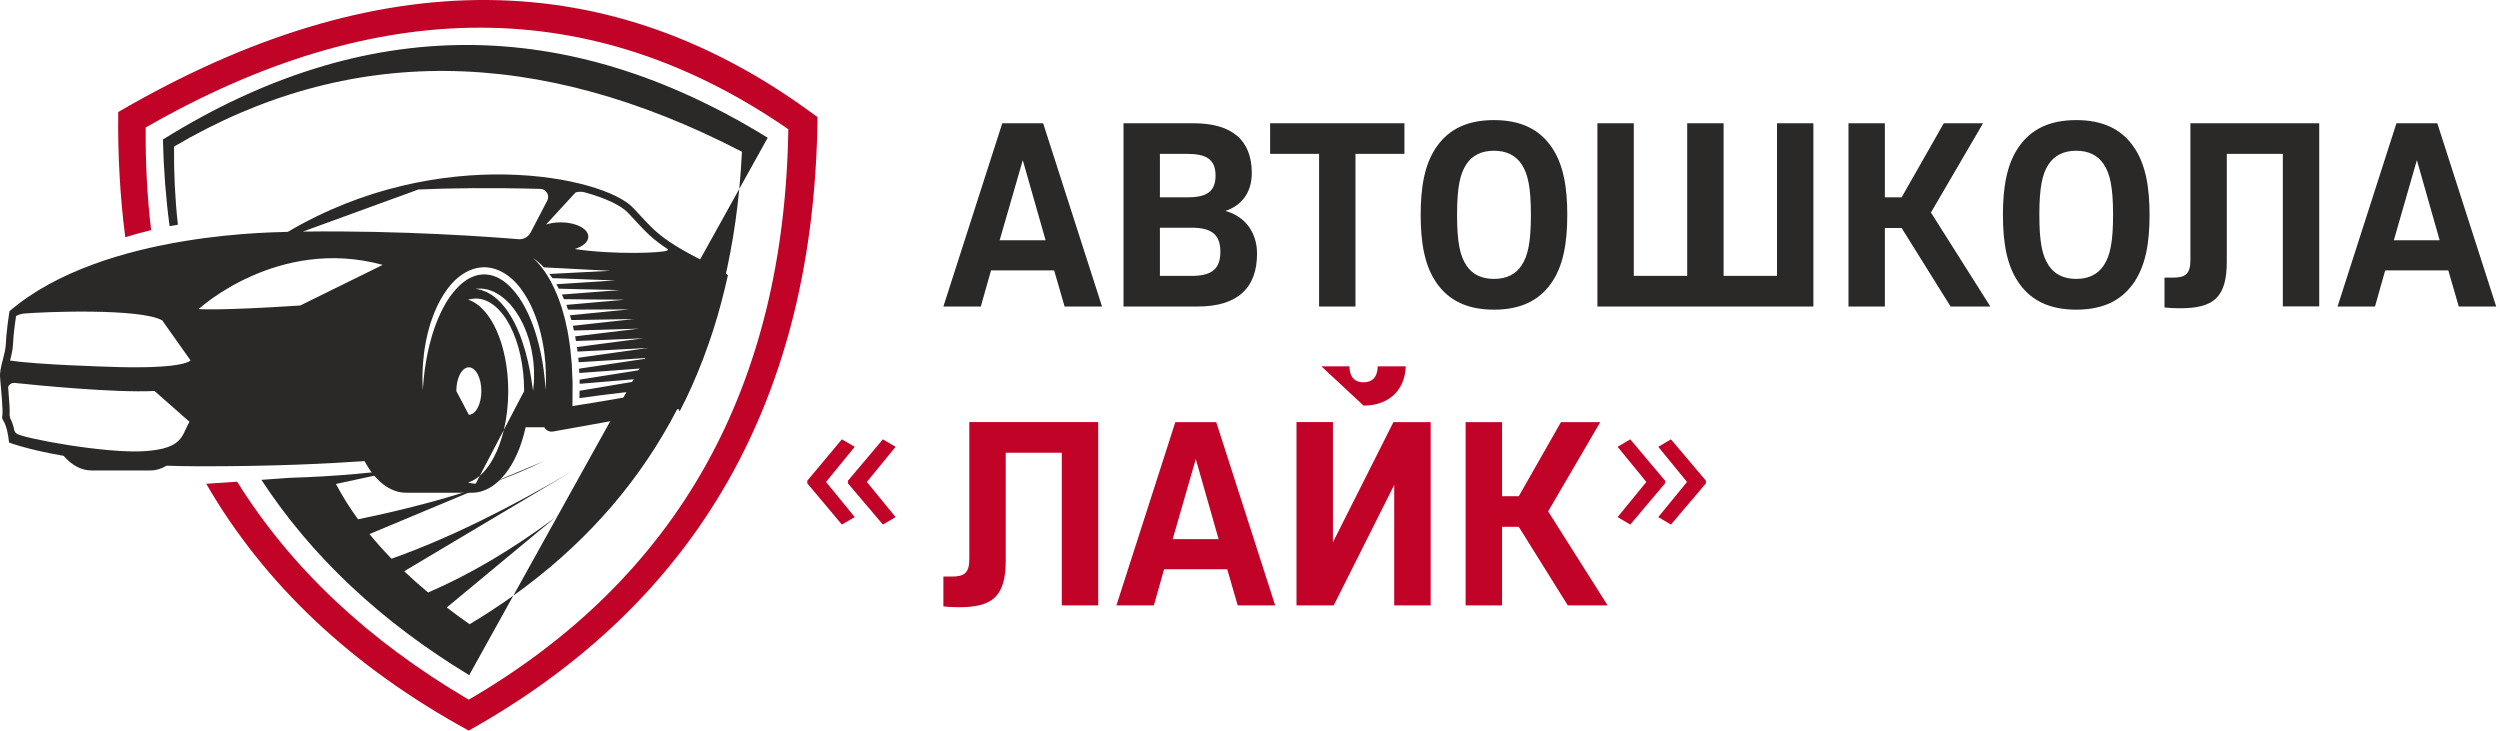
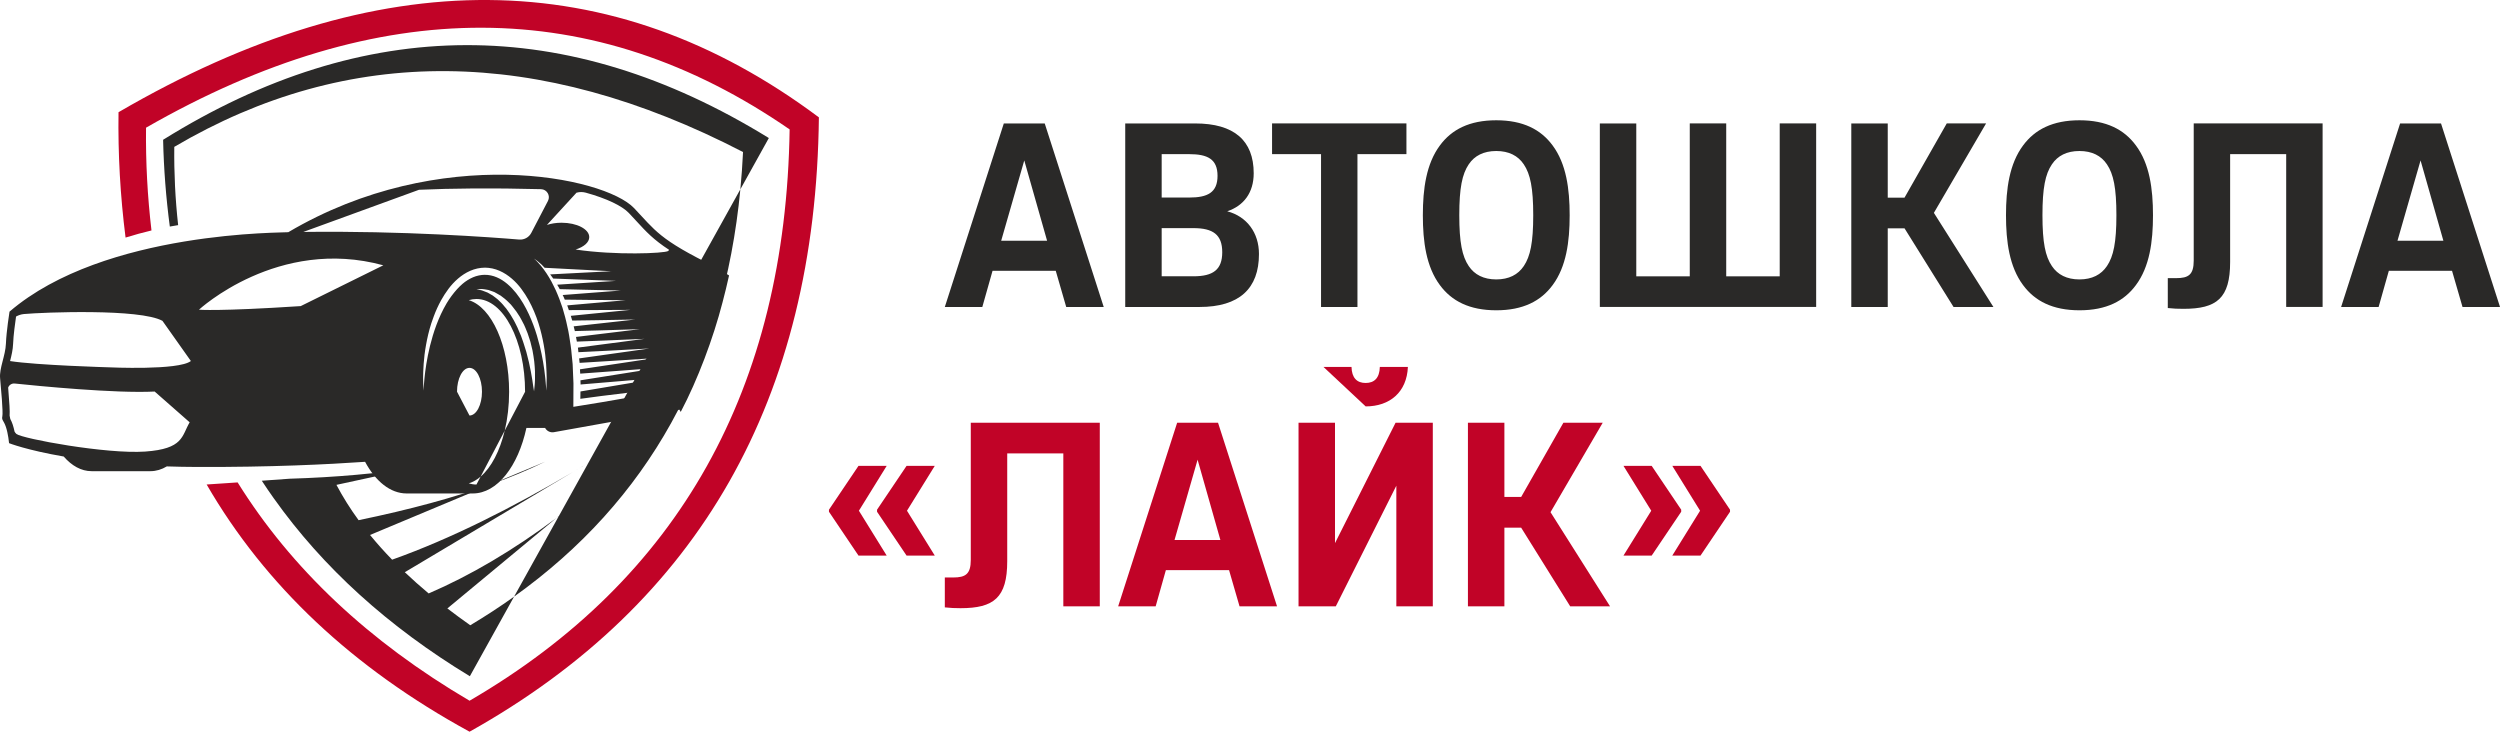
- <svg xmlns="http://www.w3.org/2000/svg" width="219" height="64" viewBox="0 0 219 64">
+ <svg xmlns="http://www.w3.org/2000/svg" width="164" height="48" viewBox="0 0 164 48">
  <g>
    <g>
-       <path fill="#c10327" d="M41.06 64c-10.213-5.577-17.877-12.784-22.996-21.622.86-.056 1.763-.118 2.71-.183 4.697 7.54 11.458 13.907 20.286 19.096 18.317-10.663 27.65-27.32 27.996-49.97C51.946-.49 33.183-.54 12.763 11.167c-.03 3.104.13 6.1.476 8.99-.748.177-1.503.385-2.266.622-.454-3.496-.662-7.15-.617-10.965C33.08-3.42 53.5-3.27 71.615 10.265 71.345 34.84 61.159 52.753 41.06 64" />
-     </g>
-     <g>
-       <path fill="#2a2928" d="M41.1 59.142C33.36 54.45 27.294 48.75 22.902 42.04l-.003-.006c.787-.055 1.597-.114 2.436-.175 4.04-.122 7.763-.453 11.172-.993l-7.08 1.53a25.263 25.263 0 0 0 1.94 3.095c4.465-.92 8.347-1.973 11.65-3.16l-10.65 4.453a33.857 33.857 0 0 0 1.931 2.16c5.185-1.84 10.523-4.553 15.826-7.667l-14.717 8.763a44.28 44.28 0 0 0 2.095 1.864c3.655-1.572 7.377-3.77 11.166-6.594l-9.531 7.904c.64.493 1.307.982 1.999 1.468a56.096 56.096 0 0 0 3.83-2.503zm23.894-45.85c-17.915-9.283-34.495-9.434-49.747-.453-.024 2.33.088 4.612.338 6.847-.24.039-.484.08-.728.124-.33-2.45-.524-4.98-.587-7.59C31.915 1.23 49.577 1.18 67.251 12.066l-2.49 4.483c.103-1.07.18-2.156.233-3.259zm-.233 3.258c-1.472 15.378-8.07 27.255-19.794 35.63l3.897-7.015-.195.146.212-.176 2.585-4.653c-.447.268-.894.533-1.34.796l1.342-.8zM36.508 40.867l6.736-1.456a58.653 58.653 0 0 1-6.736 1.456zm6.51 1.465l4.656-1.947a45.754 45.754 0 0 1-4.657 1.947z" />
-     </g>
-     <g>
-       <path fill="#2a2928" d="M57.105 34.362c-.73.15-1.466.277-2.199.416l-2.203.38-2.208.359-.348.057.003-.367.008-1.68c-.004-.28-.028-.56-.036-.84l-.035-.838-.084-.834c-.03-.277-.045-.557-.094-.831l-.127-.828c-.033-.278-.108-.546-.164-.82-.065-.27-.108-.548-.19-.813l-.229-.803-.278-.79c-.098-.26-.215-.512-.323-.77-.115-.254-.252-.496-.372-.75-.145-.238-.272-.49-.435-.716a7.498 7.498 0 0 0-.502-.674c-.186-.21-.368-.428-.59-.604.242.147.458.336.671.528.09.09.179.184.267.277l2.798.145 3.032.157-3.032.156-2.314.12c.116.153.228.312.344.467l-.074-.103 2.39.09 3.102.114-3.098.2-2.05.133c.06.1.12.2.176.302l.044.087 2.171.053 3.173.07-3.165.242-1.919.148c.028.057.058.113.084.17l.1.234 2.074.024 3.242.026-3.232.287-1.873.165.024.058.12.355 2.064-.004 3.313-.016-3.3.329-1.906.19c.048.138.088.276.124.415l2.114-.03 3.384-.06-3.365.372-2.005.223c.036.137.07.274.102.411l2.23-.058 3.454-.104-3.432.416-2.15.26-.042-.215.116.623 2.4-.093 3.524-.146-3.498.458-2.334.306c.016.134.03.268.044.401l2.611-.13 3.593-.192-3.565.502-2.577.364.043.389 2.853-.176 3.662-.234-3.632.546-2.851.427.02.379 3.145-.23 3.733-.278-3.697.59-3.159.501c.003.087.008.174.01.259l-.006.368.004-.262 3.461-.29 3.804-.321-3.765.631-3.508.59-.01.642 1.863-.25 2.22-.271c.743-.08 1.483-.171 2.226-.239.573-.055 1.146-.11 1.718-.16.171-.014.342-.032.512-.044-.166.038-.333.07-.498.105zm-6.402-2.56zm-2.895 2.08l-.013.286-.02-.285c-.01-.187-.043-.459-.071-.805a20.56 20.56 0 0 0-.486-2.828c-.284-1.146-.715-2.468-1.453-3.722-.371-.621-.826-1.221-1.388-1.697-.565-.475-1.233-.797-1.977-.793-.324 0-.699.076-1.023.216-.331.14-.642.34-.922.577-.17.144-.327.301-.478.465a7.969 7.969 0 0 0-.91 1.232c-.738 1.254-1.17 2.576-1.454 3.722a20.559 20.559 0 0 0-.485 2.828c-.028.345-.06.618-.071.805l-.019.285-.013-.286c-.01-.186-.022-.46-.02-.812.014-.698.041-1.704.257-2.894.106-.594.251-1.236.463-1.898.065-.198.137-.396.211-.596.176-.475.389-.955.652-1.428.379-.667.838-1.34 1.473-1.883.631-.544 1.441-.961 2.371-.961.1.006.195.009.3.018.114.018.234.03.342.055.214.05.426.116.624.203a4.25 4.25 0 0 1 1.073.684c.638.542 1.095 1.217 1.474 1.884.374.672.646 1.36.862 2.022.213.664.358 1.306.464 1.9.216 1.19.241 2.196.256 2.894zm-1.027-.692c.001.214-.024.404-.035.557a22.24 22.24 0 0 1-.048.481s-.033-.174-.077-.477c-.024-.152-.042-.336-.079-.545-.04-.21-.083-.444-.121-.7l-.17-.818-.225-.9c-.079-.242-.15-.496-.235-.746-.02-.064-.038-.13-.064-.194l-.168-.476-.2-.468a4.212 4.212 0 0 0-.208-.46c-.078-.15-.145-.304-.229-.446-.088-.142-.17-.283-.25-.424-.08-.142-.18-.264-.267-.396l-.135-.191-.148-.173c-.099-.112-.183-.24-.29-.332l-.3-.291c-.1-.09-.207-.161-.306-.24l-.148-.112-.152-.085-.219-.127-.065-.037c-.025-.008-.045-.02-.07-.027l-.302-.116c-.043-.016-.087-.035-.125-.047a17.516 17.516 0 0 1-.474-.104s.176-.01.484-.018c.154.01.344.046.568.086.104.038.216.076.334.118l.181.066.176.098c.119.068.248.132.372.213l.364.279c.128.093.232.217.353.328.06.058.118.118.178.177l.158.197c.223.26.422.55.607.855.096.152.17.315.256.472.087.159.167.32.233.487l.203.5c.056.169.11.337.167.505.06.167.104.335.14.504.041.168.08.333.118.496.062.328.112.648.151.95.028.305.055.591.065.857zm-5.11 9.178a2.129 2.129 0 0 1-.362-.032 2.242 2.242 0 0 1-.306-.07c.36-.11.706-.31 1.03-.59zm2.85-8.108c0-4.042-1.526-7.393-3.519-8.006h.001a2.46 2.46 0 0 1 .306-.07c.018-.004.036-.005.056-.008.101-.014.202-.024.306-.024 2.343 0 4.243 3.63 4.243 8.108l-1.776 3.394c.246-1.032.383-2.182.383-3.394zm-.383 3.394c-.425 1.788-1.176 3.224-2.105 4.023zm-4.164-3.399c0-1.148.49-2.079 1.096-2.079.605 0 1.097.931 1.097 2.08 0 1.148-.492 2.078-1.097 2.078zm-13.672-7.493c-7.225.472-8.901.313-8.901.313s6.91-6.385 16.125-3.872zM36.652 16.6c2.802-.124 6.318-.17 10.68-.053.52.013.847.568.607 1.028l-1.458 2.796c-.206.39-.62.619-1.058.583-2.358-.196-10.196-.782-18.894-.667zm13.77.255l.019-.006h.004c.26-.071.536-.066.794.004 1.84.509 3.167 1.154 3.755 1.767.248.26.47.5.677.725.843.915 1.487 1.613 2.848 2.497a.265.265 0 0 1-.086.107c-.352.205-4.59.386-8.09-.134.714-.218 1.195-.62 1.195-1.082 0-.695-1.084-1.256-2.421-1.256-.47 0-.907.07-1.28.191zM16.695 31.578c-1.074.838-7.172.55-7.172.55s-6.29-.178-8.642-.546c.124-.486.245-.987.265-1.512.027-.742.179-1.842.257-2.383a1.76 1.76 0 0 1 .686-.219c1.728-.156 10.156-.485 12.12.595zM16.6 36.95c-.709 1.206-.524 2.333-3.903 2.57-3.378.236-10.738-1.128-11.261-1.547a.782.782 0 0 1-.163-.206 5.385 5.385 0 0 0-.159-.61 3.053 3.053 0 0 0-.213-.5l-.06-.292c.027-.37-.012-1.098-.128-2.461a.55.55 0 0 1 .572-.358c1.953.204 8.814.882 12.25.703zm46.033-13.578c-5.026-2.434-5.324-3.234-7.186-5.182-2.59-2.714-16.922-5.734-30.232 2.12-.102.06-16.058-.196-24.384 6.949 0 0-.274 1.728-.313 2.788-.039 1.06-.588 2.159-.51 3.023.078.864.274 2.985.197 3.338-.079.354.117.354.313.942.197.589.275 1.413.275 1.413s1.538.61 4.78 1.168c.7.81 1.536 1.281 2.434 1.281h5.154c.5 0 .98-.148 1.43-.417.855.028 1.751.047 2.692.05 6.363.022 11.428-.227 14.651-.451.915 1.704 2.205 2.768 3.635 2.768h5.784c2.141 0 3.968-2.382 4.692-5.735h1.633a.73.73 0 0 0 .772.373l10.979-1.968c.037.068.074.134.113.198 1.484-2.814 2.841-6.426 3.657-9.59.202-.768.396-1.548.57-2.346z" />
-     </g>
-     <g>
-       <path fill="#2a2928" d="M209.7 21.048h4.015l-1.996-7.019zm4.77 2.637h-5.526l-.895 3.166h-3.28l5.16-16.055h3.579l5.16 16.055h-3.28zm-22.59-12.889h11.284v16.045h-3.188V13.478h-4.908V22.9c0 3.185-1.17 4.103-4.083 4.103-.573 0-.985-.024-1.376-.07V24.32h.734c1.078 0 1.537-.299 1.537-1.535zm-6.775 8.022c0-2.382-.253-3.597-.826-4.444-.503-.757-1.304-1.169-2.404-1.169-1.098 0-1.901.412-2.404 1.169-.574.847-.824 2.062-.824 4.444 0 2.384.25 3.598.824 4.445.503.757 1.306 1.17 2.404 1.17 1.1 0 1.901-.413 2.404-1.17.573-.847.826-2.06.826-4.445zm3.196.005c0 2.317-.297 4.496-1.49 6.101-1.031 1.399-2.591 2.203-4.931 2.203-2.339 0-3.899-.804-4.93-2.203-1.194-1.605-1.493-3.784-1.493-6.101 0-2.316.299-4.495 1.492-6.1 1.032-1.4 2.592-2.203 4.931-2.203 2.34 0 3.9.803 4.93 2.203 1.194 1.605 1.491 3.784 1.491 6.1zm-19.15-.206l5.206 8.234h-3.486l-4.288-6.88h-1.468v6.88h-3.188V10.796h3.188v6.49h1.468l3.693-6.49h3.44zm-13.486-7.821h3.188v16.055h-18.921V10.796h3.188v13.372h4.679V10.796h3.188v13.372h4.678zm-21.558 8.022c0-2.382-.254-3.597-.826-4.444-.504-.757-1.308-1.169-2.408-1.169-1.101 0-1.904.412-2.409 1.169-.572.847-.825 2.062-.825 4.444 0 2.384.253 3.598.825 4.445.505.757 1.308 1.17 2.41 1.17 1.1 0 1.903-.413 2.407-1.17.572-.847.826-2.06.826-4.445zm3.186.005c0 2.317-.297 4.496-1.489 6.101-1.032 1.399-2.592 2.203-4.93 2.203-2.34 0-3.9-.804-4.933-2.203-1.192-1.605-1.489-3.784-1.489-6.101 0-2.316.297-4.495 1.49-6.1 1.031-1.4 2.591-2.203 4.931-2.203 2.339 0 3.899.803 4.931 2.203 1.192 1.605 1.49 3.784 1.49 6.1zm-26.03-8.027h11.766v2.684h-4.289v13.37h-3.188V13.48h-4.29zm-4.78 4.587c0-1.468-.871-1.903-2.473-1.903h-2.402v3.807h2.402c1.602 0 2.473-.436 2.473-1.904zm.422 6.674c0-1.537-.802-2.11-2.522-2.11h-2.775v4.221h2.775c1.72 0 2.522-.573 2.522-2.11zm-8.485 4.794V10.796h6.123c3.394 0 5.114 1.49 5.114 4.359 0 1.696-.87 2.842-2.314 3.325 1.72.457 2.774 1.88 2.774 3.737 0 3.028-1.72 4.634-5.208 4.634zm-10.85-5.803h4.025l-2-7.019zm4.773 2.637h-5.528l-.895 3.166h-3.28l5.16-16.055h3.579l5.16 16.055h-3.28z" />
-     </g>
-     <g>
-       <path fill="#c10327" d="M84.912 36.975h11.29V53.03h-3.19V39.66h-4.91v9.426c0 3.188-1.17 4.105-4.085 4.105-.575 0-.987-.024-1.377-.069v-2.615h.735c1.078 0 1.537-.297 1.537-1.536zm21.838 10.253l-2-7.019-2.023 7.019zm-.21-10.252l5.164 16.055h-3.282l-.918-3.166h-5.53l-.895 3.166h-3.281l5.162-16.055zm15.525 0h3.26V53.03h-3.192v-10.55l-5.3 10.55h-3.26V36.975h3.191v10.528zm-6.313-4.886h2.456c.024.964.484 1.4 1.24 1.4.759 0 1.218-.436 1.242-1.4h2.457c-.093 2.203-1.585 3.441-3.699 3.441zm25.074 20.94h-3.488l-4.292-6.88h-1.468v6.88h-3.19V36.976h3.19v6.49h1.468l3.696-6.49h3.442l-4.568 7.821z" />
-     </g>
-     <g>
      <g>
-         <text dominant-baseline="text-before-edge" style="font-kerning:normal" fill="#c10327" font-family="Inter_Bold" font-size="18" letter-spacing="-.4" transform="translate(70 33)">
-           <tspan style="font-kerning:normal">«</tspan>
-         </text>
+         <path fill="#c10327" d="M30.803 48c-7.66-4.183-13.408-9.588-17.247-16.217.645-.042 1.322-.088 2.032-.137 3.523 5.655 8.594 10.43 15.215 14.322C44.54 37.971 51.54 25.478 51.8 8.49 38.968-.367 24.895-.405 9.58 8.376a52.412 52.412 0 0 0 .357 6.742c-.561.133-1.127.29-1.7.467a58.363 58.363 0 0 1-.462-8.224c17.042-9.926 32.357-9.814 45.944.338C53.516 26.13 45.877 39.564 30.803 48" />
      </g>
-     </g>
-     <g>
      <g>
-         <text dominant-baseline="text-before-edge" style="font-kerning:normal" fill="#c10327" font-family="Inter_Bold" font-size="18" letter-spacing="-.4" transform="translate(141 33)">
-           <tspan style="font-kerning:normal">»</tspan>
-         </text>
+         <path fill="#2a2928" d="M30.822 44.361c-5.353-3.245-9.637-7.132-12.855-11.664h-.001a36.04 36.04 0 0 1-.793-1.161h.002l.573-.042 1.252-.09c3.029-.092 5.822-.342 8.379-.749l-5.309 1.152a18.95 18.95 0 0 0 1.454 2.317c3.35-.691 6.264-1.482 8.742-2.373l-7.992 3.343a25.4 25.4 0 0 0 1.449 1.621c3.888-1.382 7.891-3.418 11.868-5.756l-11.036 6.578c.493.468 1.014.932 1.565 1.393 2.743-1.18 5.536-2.828 8.38-4.948l-7.153 5.931c.482.37.983.739 1.503 1.104 1-.597 1.957-1.223 2.873-1.877zM48.743 9.973c-13.436-6.962-25.871-7.075-37.31-.339a42.335 42.335 0 0 0 .253 5.135c-.18.03-.363.06-.546.093a52.096 52.096 0 0 1-.44-5.693C23.934.93 37.18.89 50.436 9.055l-1.868 3.362c.077-.802.135-1.616.175-2.444zm-.175 2.444C47.464 23.951 42.515 32.86 33.723 39.14l2.928-5.271-.152.113.165-.136L38.6 30.36c-.337.201-.673.401-1.01.6l1.011-.603zm-21.19 18.238l5.053-1.096c-1.567.444-3.25.81-5.052 1.096zm4.888 1.096l3.495-1.462a34.323 34.323 0 0 1-3.495 1.462z" />
+       </g>
+       <g>
+         <path fill="#2a2928" d="M42.829 25.778c-.548.112-1.1.208-1.65.312l-1.651.286-1.656.27-.261.042.002-.276.006-1.26c-.003-.21-.021-.42-.027-.63l-.026-.63-.063-.626c-.023-.208-.034-.418-.071-.624l-.095-.62c-.025-.21-.081-.41-.123-.617-.05-.202-.081-.41-.143-.61l-.171-.603-.21-.592c-.072-.196-.16-.385-.241-.579-.086-.19-.19-.372-.28-.562-.108-.179-.203-.368-.325-.538a5.628 5.628 0 0 0-.377-.506c-.14-.157-.276-.32-.443-.453.182.11.344.252.504.396.067.068.134.138.2.208l2.099.11 2.274.117-2.274.117-1.736.09c.087.115.17.234.258.35-.02-.026-.036-.05-.055-.077l1.792.068 2.327.085-2.324.15-1.538.1c.045.076.09.15.133.227.01.022.022.043.033.065l1.628.04 2.38.052-2.374.182-1.44.111c.022.043.044.085.064.128l.074.175 1.556.018 2.432.02-2.424.215-1.406.124.019.044.09.266 1.548-.003 2.485-.012-2.475.247-1.43.143c.036.103.066.207.093.311l1.586-.023 2.538-.044-2.524.28-1.504.166c.027.103.053.206.077.31l1.672-.045 2.59-.078-2.573.312-1.613.196-.031-.162.087.468 1.8-.07 2.643-.11-2.624.344-1.75.23c.012.1.022.201.033.301l1.958-.098 2.695-.144-2.674.377-1.933.273.032.292 2.14-.132 2.747-.176-2.724.41-2.14.321.017.284 2.358-.173 2.8-.208-2.773.442-2.37.377c.003.065.007.13.008.194l-.004.276.003-.196 2.596-.218 2.853-.24-2.824.473-2.631.442-.008.482 1.398-.187 1.665-.204c.557-.06 1.112-.128 1.669-.179.43-.04.86-.083 1.289-.12.128-.01.256-.024.384-.033-.125.028-.25.053-.374.08zm-4.801-1.92zm-2.18 1.553c-.005.14-.01.215-.01.215l-.014-.214c-.008-.14-.032-.344-.053-.604a15.433 15.433 0 0 0-.364-2.12c-.213-.86-.536-1.852-1.09-2.792-.277-.466-.618-.916-1.04-1.273-.422-.356-.923-.598-1.48-.595-.243 0-.524.057-.767.162a2.745 2.745 0 0 0-.691.433 4.066 4.066 0 0 0-.358.35 5.978 5.978 0 0 0-.682.924c-.553.94-.876 1.931-1.09 2.79-.21.863-.312 1.602-.363 2.121-.021.26-.045.464-.053.604l-.014.214-.01-.215a10.005 10.005 0 0 1-.015-.609c.01-.523.03-1.278.193-2.17.079-.446.188-.927.347-1.424.048-.148.102-.297.158-.447a7.76 7.76 0 0 1 .488-1.07c.284-.5.628-1.006 1.104-1.413.473-.408 1.08-.72 1.777-.72.075.004.146.006.225.013.085.013.175.022.256.041.16.037.319.087.467.152.299.13.567.31.804.513.478.407.82.913 1.105 1.413a8.61 8.61 0 0 1 .646 1.517c.159.498.268.98.347 1.425.162.892.18 1.647.192 2.17zm-.752-.519c0 .161-.018.303-.026.418-.022.231-.037.361-.037.361s-.025-.13-.058-.358c-.018-.114-.03-.252-.059-.409-.03-.157-.062-.333-.091-.525l-.127-.613-.17-.675c-.059-.182-.113-.372-.176-.56-.015-.048-.03-.097-.048-.145l-.127-.357-.15-.35a3.156 3.156 0 0 0-.157-.346c-.059-.112-.109-.228-.172-.335a8.775 8.775 0 0 1-.188-.318c-.06-.106-.135-.198-.201-.297l-.101-.143-.112-.13c-.074-.084-.137-.179-.217-.249-.078-.075-.154-.147-.226-.218-.075-.067-.156-.12-.23-.18a16.81 16.81 0 0 0-.112-.084c-.039-.02-.077-.043-.114-.064a9.424 9.424 0 0 1-.164-.095l-.05-.028c-.019-.006-.034-.014-.053-.02l-.226-.087c-.032-.012-.065-.026-.094-.035-.227-.047-.356-.078-.356-.078s.132-.008.364-.014c.115.008.258.035.427.065l.25.088.137.05.132.073c.09.051.186.1.28.16.088.068.18.137.273.21.097.07.175.162.266.245.044.044.088.09.133.133l.12.148c.167.195.317.413.456.641.072.114.127.236.192.354.066.12.126.24.176.365l.152.375.126.38c.045.124.078.25.105.377l.09.372c.045.246.083.486.112.713.022.228.042.443.05.642zm-3.841 6.894a1.606 1.606 0 0 1-.273-.024 1.688 1.688 0 0 1-.23-.052c.271-.083.531-.234.775-.443zm2.143-6.086c0-3.034-1.147-5.55-2.646-6.01.077-.023.153-.039.23-.052l.042-.006c.077-.01.153-.018.231-.018 1.762 0 3.19 2.725 3.19 6.086l-1.335 2.548c.185-.775.288-1.638.288-2.548zm-.288 2.548c-.32 1.342-.884 2.42-1.583 3.019zm-3.13-2.553c0-.863.367-1.563.819-1.563.452 0 .819.7.819 1.563 0 .864-.367 1.563-.82 1.563zM19.728 20.08c-5.42.355-6.676.236-6.676.236s5.183-4.803 12.094-2.912zm7.758-7.63c2.1-.093 4.735-.127 8.004-.04.39.01.636.426.456.771l-1.094 2.097a.82.82 0 0 1-.792.437c-1.768-.147-7.642-.586-14.162-.5zm10.332.191l.014-.004h.003c.195-.054.402-.05.596.003 1.38.382 2.375.867 2.816 1.327.186.196.352.376.508.545.632.688 1.115 1.212 2.136 1.876a.199.199 0 0 1-.065.081c-.264.154-3.442.29-6.067-.1.535-.165.896-.467.896-.814 0-.522-.813-.944-1.816-.944-.352 0-.68.053-.96.144zM12.522 23.683c-.806.63-5.38.413-5.38.413s-4.717-.134-6.481-.41c.093-.364.184-.74.199-1.134.02-.556.134-1.38.193-1.787a1.32 1.32 0 0 1 .514-.164c1.296-.117 7.617-.364 9.09.446zm-.08 4.02c-.53.9-.392 1.743-2.924 1.92-2.532.176-8.05-.843-8.441-1.156a.585.585 0 0 1-.122-.154 4.012 4.012 0 0 0-.12-.456 2.277 2.277 0 0 0-.16-.373l-.044-.218c.02-.277-.01-.82-.096-1.84a.412.412 0 0 1 .429-.267c1.464.153 6.606.66 9.182.526zm34.533-10.174c-3.77-1.826-3.993-2.426-5.39-3.887-1.942-2.035-12.691-4.3-22.673 1.59-.077.045-12.044-.147-18.288 5.212 0 0-.206 1.296-.235 2.091-.03.795-.441 1.62-.383 2.267.059.648.206 2.24.148 2.504-.06.265.088.265.235.706.148.442.206 1.06.206 1.06s1.154.457 3.585.876c.525.607 1.152.961 1.826.961H9.87c.375 0 .735-.11 1.073-.313.64.021 1.313.035 2.019.037 4.772.017 8.57-.17 10.988-.338.686 1.278 1.654 2.076 2.726 2.076h4.338c1.606 0 2.976-1.786 3.519-4.3h1.225a.548.548 0 0 0 .579.28l8.234-1.477c.028.051.056.1.085.148 1.113-2.11 2.13-4.819 2.743-7.192.15-.576.297-1.16.427-1.76z" />
+       </g>
+       <g>
+         <path fill="#2a2928" d="M157.275 15.792h3.011l-1.497-5.268zm3.578 1.972h-4.145l-.671 2.374h-2.46l3.87-12.04h2.684l3.87 12.04h-2.46zm-16.945-9.667h8.455v12.04h-2.389V10.11h-3.677v7.07c0 2.39-.877 3.079-3.059 3.079a8.62 8.62 0 0 1-1.031-.052v-1.961h.55c.808 0 1.151-.224 1.151-1.152zm-5.072 6.02c0-1.787-.19-2.699-.62-3.335-.378-.567-.98-.876-1.806-.876-.825 0-1.428.309-1.806.876-.431.636-.619 1.548-.619 3.335 0 1.79.188 2.7.619 3.336.378.567.981.877 1.806.877.826 0 1.428-.31 1.806-.877.43-.636.62-1.547.62-3.336zm2.4.005c0 1.74-.223 3.375-1.12 4.58-.773 1.05-1.944 1.653-3.701 1.653-1.756 0-2.927-.603-3.702-1.653-.896-1.205-1.12-2.84-1.12-4.58 0-1.738.224-3.374 1.12-4.579.775-1.05 1.946-1.653 3.702-1.653 1.757 0 2.928.602 3.702 1.653.896 1.205 1.119 2.84 1.119 4.579zm-14.373-.159l3.905 6.175h-2.615l-3.216-5.16h-1.101v5.16h-2.391V8.098h2.391v4.867h1.101l2.77-4.868h2.58zm-10.114-5.866h2.391v12.04h-14.191V8.098h2.391v10.029h3.509V8.097h2.391v10.029h3.509zm-16.169 6.02c0-1.787-.19-2.699-.619-3.335-.378-.567-.981-.876-1.806-.876-.826 0-1.428.309-1.807.876-.429.636-.619 1.548-.619 3.335 0 1.79.19 2.7.619 3.336.379.567.981.877 1.807.877.825 0 1.428-.31 1.806-.877.429-.636.619-1.547.619-3.336zm2.39.005c0 1.74-.223 3.375-1.117 4.58-.774 1.05-1.944 1.653-3.698 1.653-1.755 0-2.925-.603-3.699-1.653-.894-1.205-1.117-2.84-1.117-4.58 0-1.738.223-3.374 1.117-4.579.774-1.05 1.944-1.653 3.699-1.653 1.754 0 2.924.602 3.698 1.653.894 1.205 1.117 2.84 1.117 4.579zM83.447 8.097h8.815v2.013h-3.213v10.028H86.66V10.11h-3.213zm-3.577 3.438c0-1.098-.655-1.423-1.859-1.423h-1.805v2.847h1.805c1.204 0 1.859-.326 1.859-1.424zm.309 5.01c0-1.15-.602-1.58-1.892-1.58h-2.081v3.16h2.081c1.29 0 1.892-.43 1.892-1.58zm-6.364 3.593V8.098h4.592c2.546 0 3.836 1.117 3.836 3.268 0 1.272-.653 2.132-1.736 2.494 1.29.343 2.081 1.41 2.081 2.803 0 2.27-1.29 3.475-3.906 3.475zm-8.137-4.346h3.011l-1.497-5.268zm3.579 1.972h-4.146l-.671 2.374h-2.46l3.87-12.04h2.684l3.87 12.04h-2.46z" />
+       </g>
+       <g>
+         <path fill="#c10327" d="M63.683 27.732h8.463v12.043h-2.392v-10.03h-3.68v7.072c0 2.391-.877 3.08-3.062 3.08a8.61 8.61 0 0 1-1.032-.053v-1.961h.551c.808 0 1.152-.223 1.152-1.153zm16.375 7.694l-1.496-5.27-1.514 5.27zm-.155-7.694l3.871 12.044h-2.46l-.688-2.375h-4.145l-.67 2.375h-2.46l3.87-12.044zm11.646 0h2.443v12.044H91.6v-7.914l-3.972 7.914h-2.444V27.732h2.392v7.897zm-4.73-3.662h1.84c.017.725.361 1.053.928 1.053.568 0 .912-.328.93-1.053h1.841c-.07 1.657-1.188 2.59-2.77 2.59zm18.8 15.705h-2.614l-3.217-5.16h-1.1v5.16h-2.392V27.732h2.392v4.869h1.1l2.77-4.869h2.58l-3.424 5.867z" />
+       </g>
+       <g>
+         <path fill="#c10327" d="M59.471 36.447l-1.937-2.876v-.135l1.937-2.876h1.85l-1.823 2.944 1.824 2.943zm-3.154 0l-1.937-2.876v-.135l1.937-2.876h1.85l-1.823 2.944 1.823 2.943z" />
+       </g>
+       <g>
+         <path fill="#c10327" d="M111.553 36.447l1.937-2.876-.001-.096v-.039l-1.936-2.876h-1.85l1.822 2.944-1.823 2.943zm-3.203 0l1.937-2.876v-.135l-1.937-2.876h-1.85l1.822 2.944-1.822 2.943z" />
      </g>
    </g>
  </g>
</svg>
